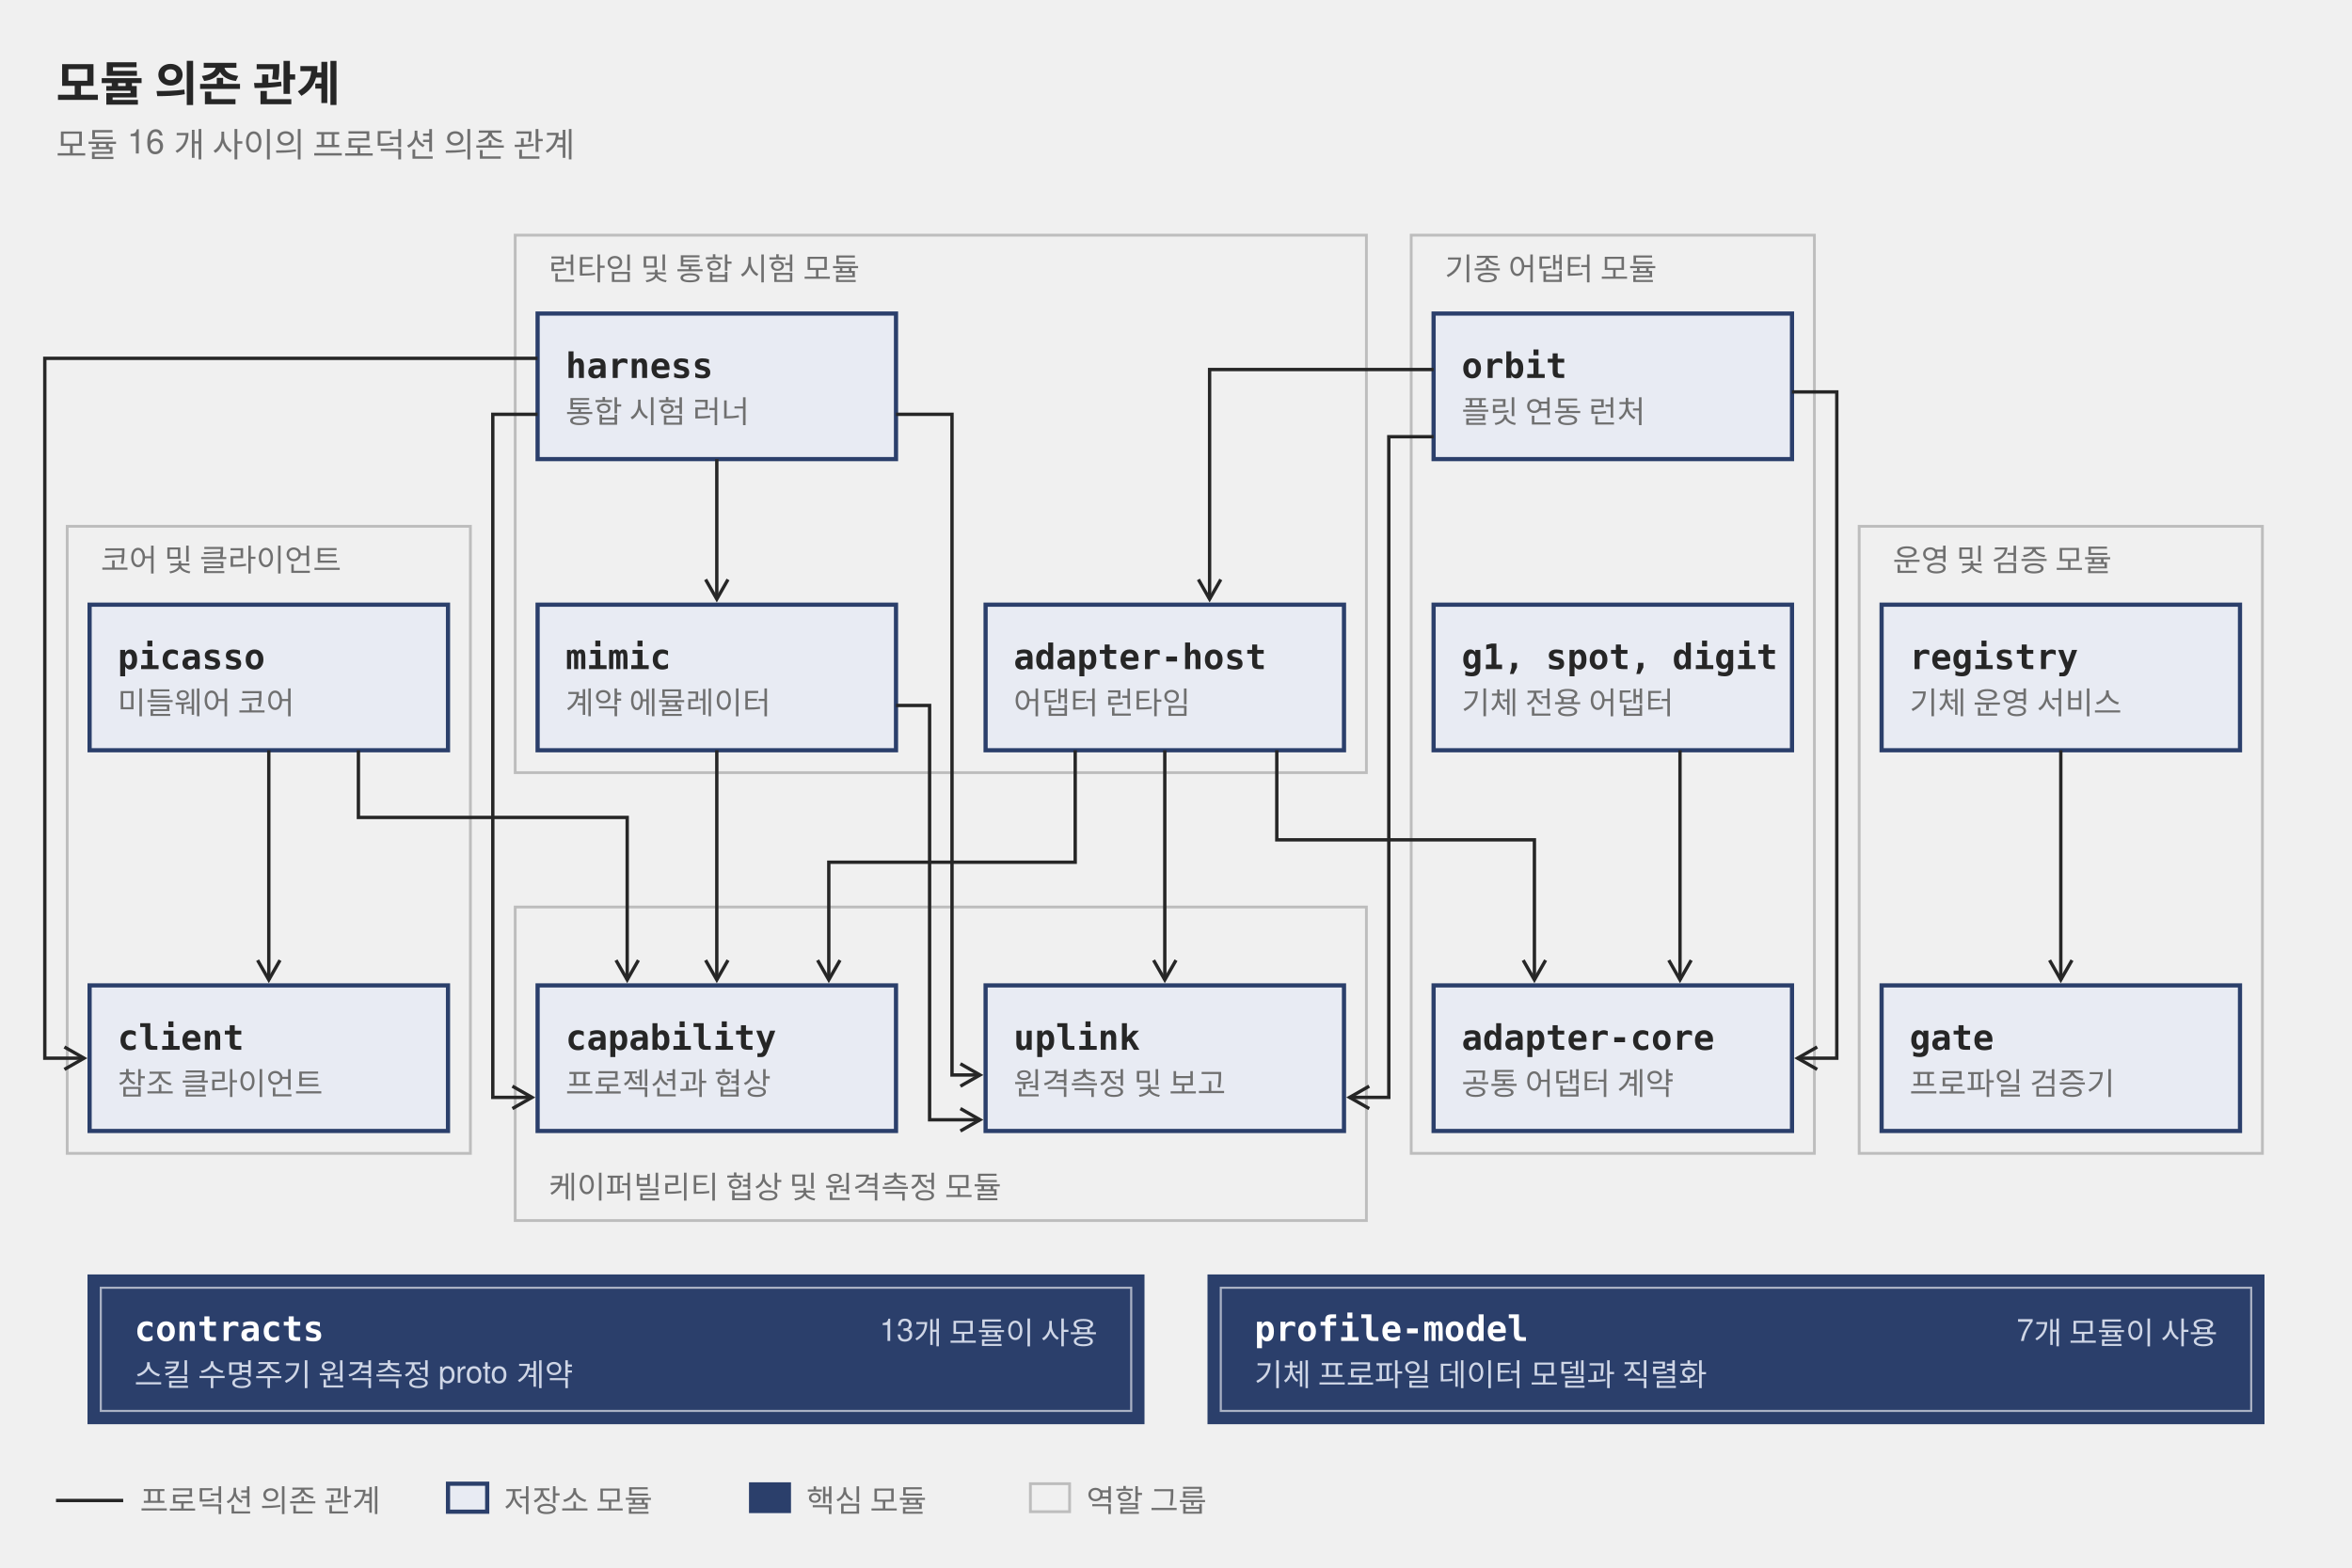
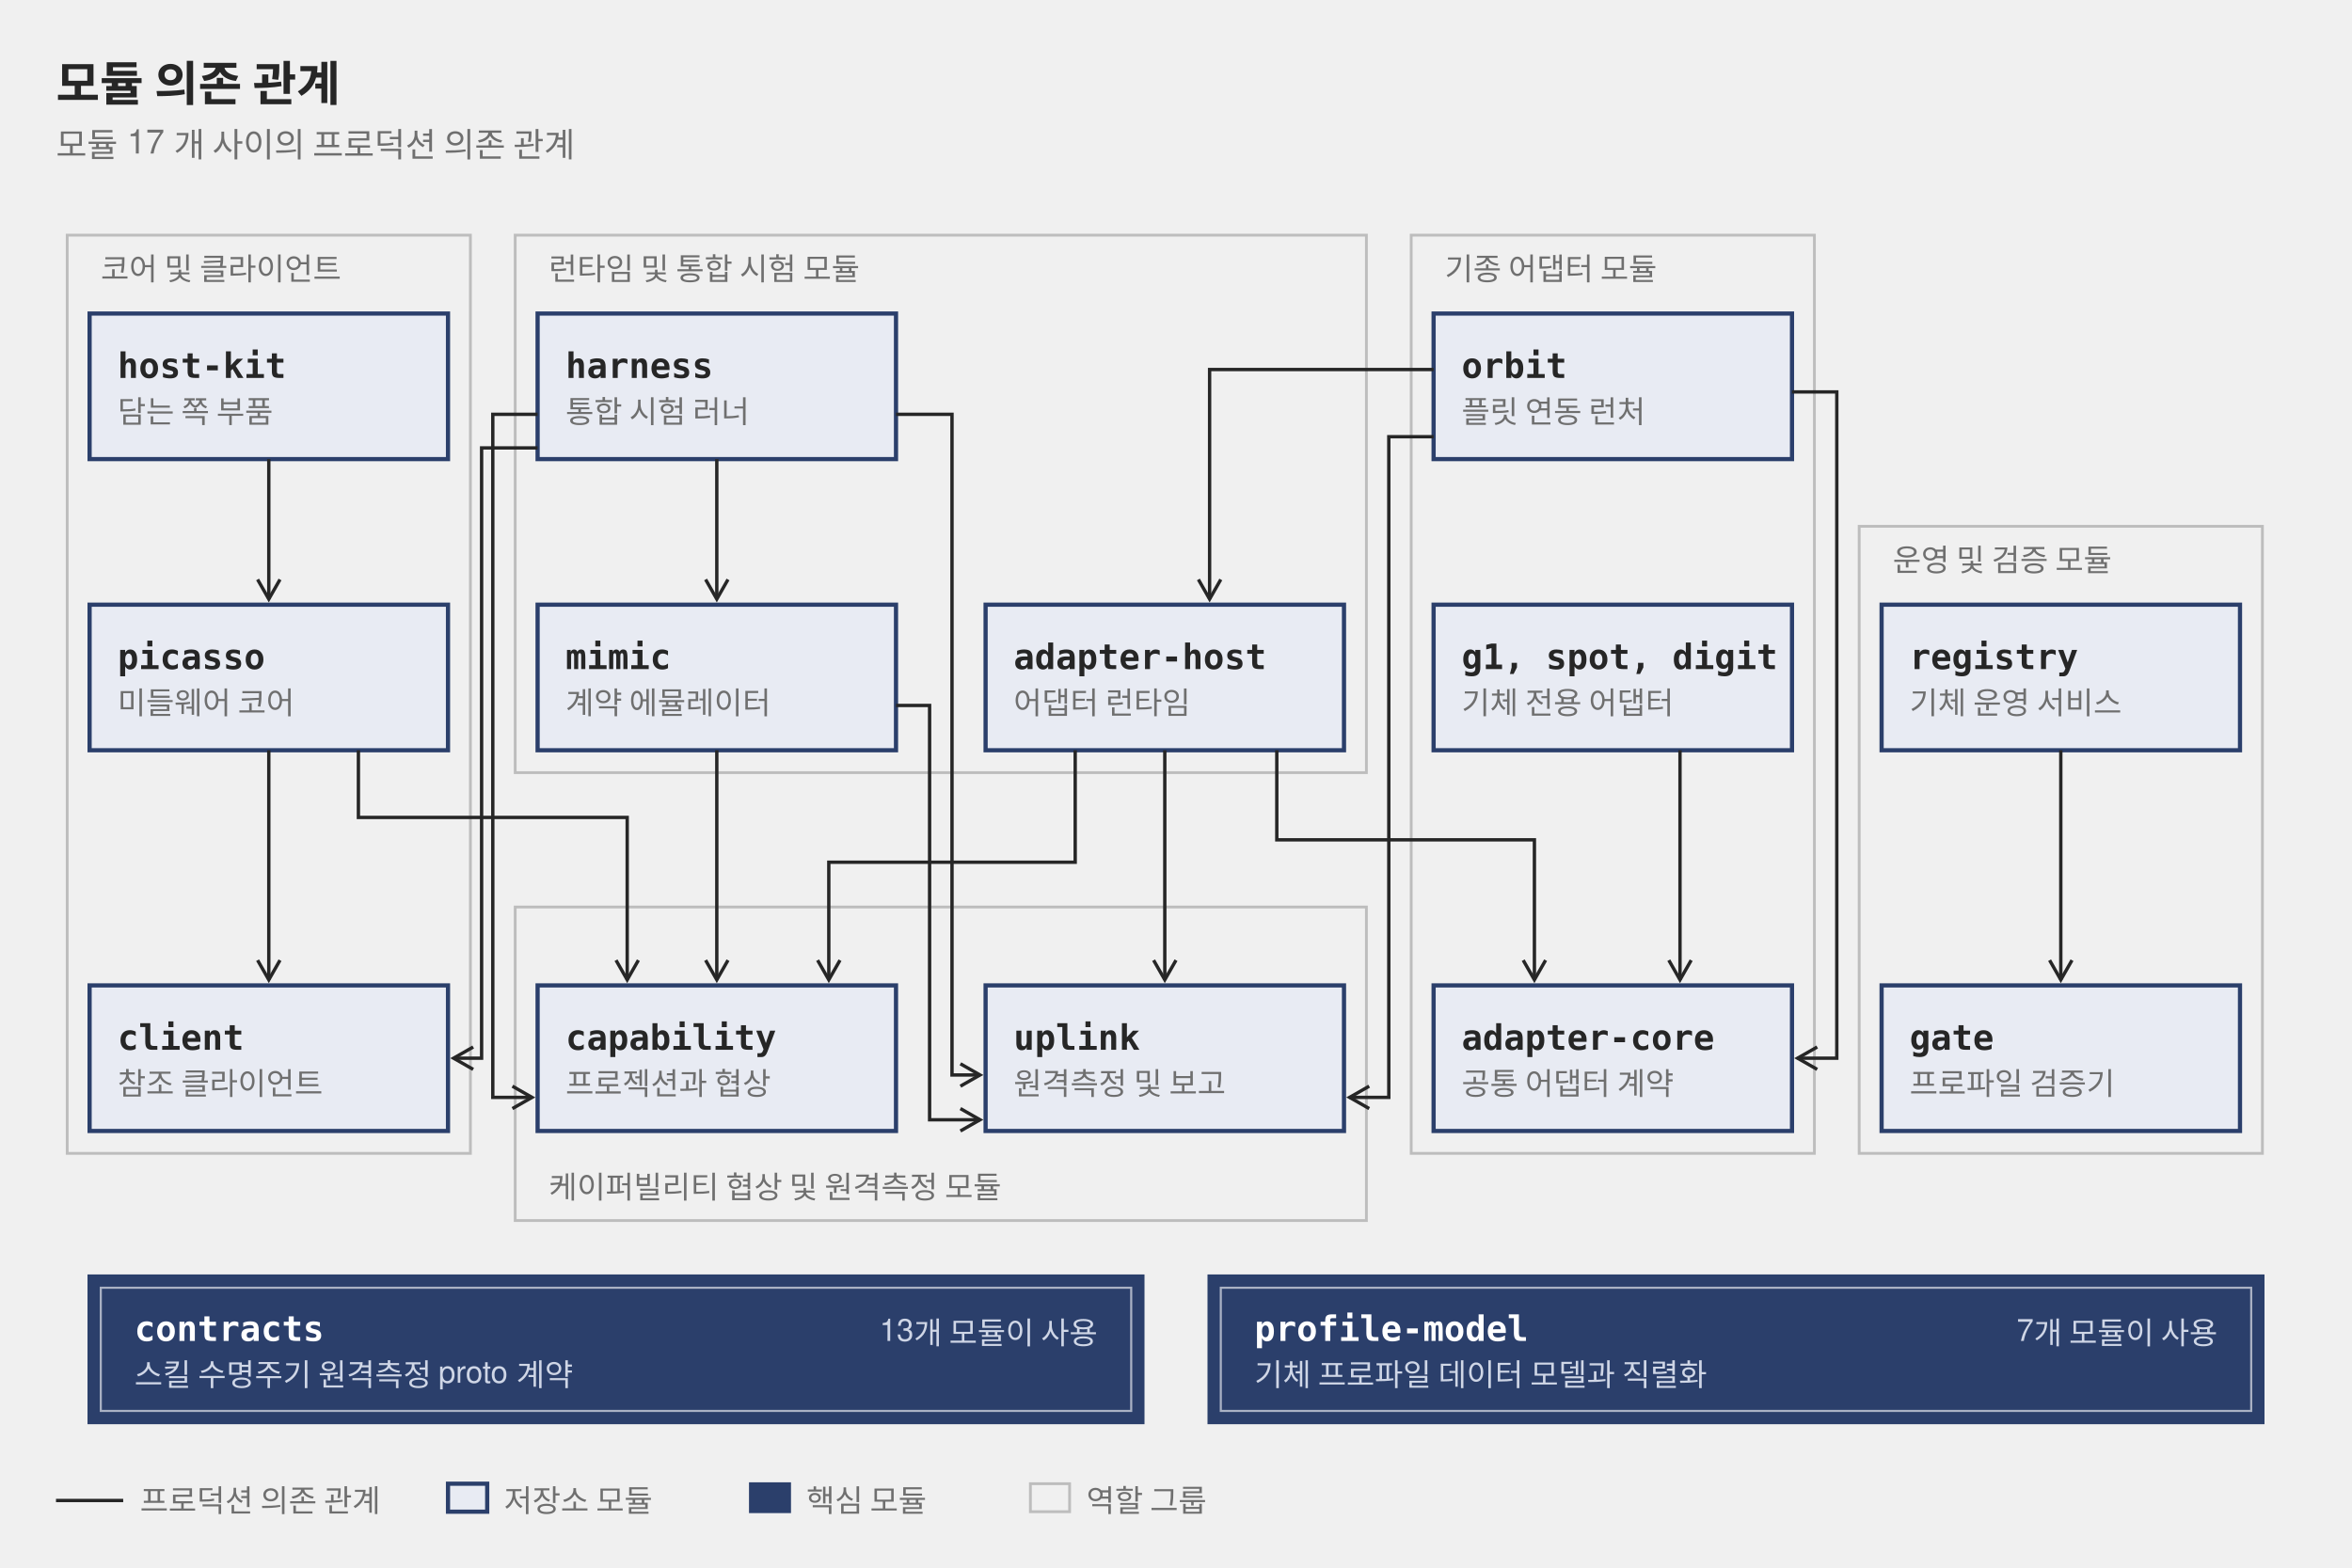
<svg xmlns="http://www.w3.org/2000/svg" width="840" height="560" viewBox="0 0 840 560">
  <defs>
    <marker id="data" markerUnits="userSpaceOnUse" markerWidth="10" markerHeight="10" refX="8" refY="5" orient="auto">
      <path d="M1,1 L8,5 L1,9" fill="none" stroke="#262626" stroke-width="1.2" />
    </marker>
  </defs>
  <g font-family="'Helvetica Neue', Helvetica, Arial, 'Apple SD Gothic Neo', 'Malgun Gothic', 'Noto Sans KR', 'Noto Sans CJK KR', sans-serif" fill="#262626">
    <text x="20" y="36" font-size="17" font-weight="700">모듈 의존 관계</text>
-     <text x="20" y="56" font-size="12" fill="#6f6f6f">모듈 16 개 사이의 프로덕션 의존 관계</text>
-     <rect x="24" y="188" width="144" height="224" fill="none" stroke="#bdbdbd" />
-     <text x="36" y="204" font-size="11" fill="#6f6f6f">코어 및 클라이언트</text>
+     <text x="20" y="56" font-size="12" fill="#6f6f6f">모듈 17 개 사이의 프로덕션 의존 관계</text>
+     <rect x="24" y="84" width="144" height="328" fill="none" stroke="#bdbdbd" />
+     <text x="36" y="100" font-size="11" fill="#6f6f6f">코어 및 클라이언트</text>
    <rect x="184" y="84" width="304" height="192" fill="none" stroke="#bdbdbd" />
    <text x="196" y="100" font-size="11" fill="#6f6f6f">런타임 및 통합 시험 모듈</text>
    <rect x="184" y="324" width="304" height="112" fill="none" stroke="#bdbdbd" />
    <text x="196" y="428" font-size="11" fill="#6f6f6f">케이퍼빌리티 협상 및 원격측정 모듈</text>
    <rect x="504" y="84" width="144" height="328" fill="none" stroke="#bdbdbd" />
    <text x="516" y="100" font-size="11" fill="#6f6f6f">기종 어댑터 모듈</text>
    <rect x="664" y="188" width="144" height="224" fill="none" stroke="#bdbdbd" />
    <text x="676" y="204" font-size="11" fill="#6f6f6f">운영 및 검증 모듈</text>
+     <rect x="32" y="112" width="128" height="52" fill="#e8ebf3" stroke="#2b3f6b" stroke-width="1.5" />
+     <text x="42" y="135" font-size="12.5" font-weight="700" font-family="Menlo, Consolas, 'DejaVu Sans Mono', monospace">host-kit</text>
+     <text x="42" y="151" font-size="11" fill="#6f6f6f">담는 쪽 부품</text>
    <rect x="192" y="112" width="128" height="52" fill="#e8ebf3" stroke="#2b3f6b" stroke-width="1.5" />
    <text x="202" y="135" font-size="12.5" font-weight="700" font-family="Menlo, Consolas, 'DejaVu Sans Mono', monospace">harness</text>
    <text x="202" y="151" font-size="11" fill="#6f6f6f">통합 시험 러너</text>
    <rect x="512" y="112" width="128" height="52" fill="#e8ebf3" stroke="#2b3f6b" stroke-width="1.5" />
    <text x="522" y="135" font-size="12.5" font-weight="700" font-family="Menlo, Consolas, 'DejaVu Sans Mono', monospace">orbit</text>
    <text x="522" y="151" font-size="11" fill="#6f6f6f">플릿 연동 런처</text>
    <rect x="32" y="216" width="128" height="52" fill="#e8ebf3" stroke="#2b3f6b" stroke-width="1.5" />
    <text x="42" y="239" font-size="12.5" font-weight="700" font-family="Menlo, Consolas, 'DejaVu Sans Mono', monospace">picasso</text>
    <text x="42" y="255" font-size="11" fill="#6f6f6f">미들웨어 코어</text>
    <rect x="192" y="216" width="128" height="52" fill="#e8ebf3" stroke="#2b3f6b" stroke-width="1.5" />
    <text x="202" y="239" font-size="12.5" font-weight="700" font-family="Menlo, Consolas, 'DejaVu Sans Mono', monospace">mimic</text>
    <text x="202" y="255" font-size="11" fill="#6f6f6f">계약 에뮬레이터</text>
    <rect x="352" y="216" width="128" height="52" fill="#e8ebf3" stroke="#2b3f6b" stroke-width="1.5" />
    <text x="362" y="239" font-size="12.5" font-weight="700" font-family="Menlo, Consolas, 'DejaVu Sans Mono', monospace">adapter-host</text>
    <text x="362" y="255" font-size="11" fill="#6f6f6f">어댑터 런타임</text>
    <rect x="512" y="216" width="128" height="52" fill="#e8ebf3" stroke="#2b3f6b" stroke-width="1.5" />
    <text x="522" y="239" font-size="12.5" font-weight="700" font-family="Menlo, Consolas, 'DejaVu Sans Mono', monospace">g1, spot, digit</text>
    <text x="522" y="255" font-size="11" fill="#6f6f6f">기체 전용 어댑터</text>
    <rect x="672" y="216" width="128" height="52" fill="#e8ebf3" stroke="#2b3f6b" stroke-width="1.5" />
    <text x="682" y="239" font-size="12.5" font-weight="700" font-family="Menlo, Consolas, 'DejaVu Sans Mono', monospace">registry</text>
    <text x="682" y="255" font-size="11" fill="#6f6f6f">기체 운영 서비스</text>
    <rect x="32" y="352" width="128" height="52" fill="#e8ebf3" stroke="#2b3f6b" stroke-width="1.5" />
    <text x="42" y="375" font-size="12.5" font-weight="700" font-family="Menlo, Consolas, 'DejaVu Sans Mono', monospace">client</text>
    <text x="42" y="391" font-size="11" fill="#6f6f6f">참조 클라이언트</text>
    <rect x="192" y="352" width="128" height="52" fill="#e8ebf3" stroke="#2b3f6b" stroke-width="1.5" />
    <text x="202" y="375" font-size="12.5" font-weight="700" font-family="Menlo, Consolas, 'DejaVu Sans Mono', monospace">capability</text>
    <text x="202" y="391" font-size="11" fill="#6f6f6f">프로젝션과 협상</text>
    <rect x="352" y="352" width="128" height="52" fill="#e8ebf3" stroke="#2b3f6b" stroke-width="1.5" />
    <text x="362" y="375" font-size="12.5" font-weight="700" font-family="Menlo, Consolas, 'DejaVu Sans Mono', monospace">uplink</text>
    <text x="362" y="391" font-size="11" fill="#6f6f6f">원격측정 및 보고</text>
    <rect x="512" y="352" width="128" height="52" fill="#e8ebf3" stroke="#2b3f6b" stroke-width="1.5" />
    <text x="522" y="375" font-size="12.5" font-weight="700" font-family="Menlo, Consolas, 'DejaVu Sans Mono', monospace">adapter-core</text>
    <text x="522" y="391" font-size="11" fill="#6f6f6f">공통 어댑터 계약</text>
    <rect x="672" y="352" width="128" height="52" fill="#e8ebf3" stroke="#2b3f6b" stroke-width="1.5" />
    <text x="682" y="375" font-size="12.5" font-weight="700" font-family="Menlo, Consolas, 'DejaVu Sans Mono', monospace">gate</text>
    <text x="682" y="391" font-size="11" fill="#6f6f6f">프로파일 검증기</text>
    <rect x="32" y="456" width="376" height="52" fill="#2b3f6b" stroke="#2b3f6b" stroke-width="1.5" />
    <rect x="36" y="460" width="368" height="44" fill="none" stroke="#fff" stroke-width="0.75" stroke-opacity="0.6" />
    <text x="48" y="479" font-size="12.5" font-weight="700" fill="#fff" font-family="Menlo, Consolas, 'DejaVu Sans Mono', monospace">contracts</text>
    <text x="48" y="495" font-size="11" fill="#cfd6e6">스킬 수명주기 원격측정 proto 계약</text>
    <text x="392" y="479" font-size="11" fill="#cfd6e6" text-anchor="end">13개 모듈이 사용</text>
    <rect x="432" y="456" width="376" height="52" fill="#2b3f6b" stroke="#2b3f6b" stroke-width="1.5" />
    <rect x="436" y="460" width="368" height="44" fill="none" stroke="#fff" stroke-width="0.75" stroke-opacity="0.6" />
    <text x="448" y="479" font-size="12.5" font-weight="700" fill="#fff" font-family="Menlo, Consolas, 'DejaVu Sans Mono', monospace">profile-model</text>
    <text x="448" y="495" font-size="11" fill="#cfd6e6">기체 프로파일 데이터 모델과 직렬화</text>
    <text x="792" y="479" font-size="11" fill="#cfd6e6" text-anchor="end">7개 모듈이 사용</text>
    <g fill="none" stroke="#262626" stroke-width="1.2">
+       <path d="M96,164 V214" marker-end="url(#data)" />
      <path d="M96,268 V350" marker-end="url(#data)" />
      <path d="M128,268 V292 H224 V350" marker-end="url(#data)" />
      <path d="M256,268 V350" marker-end="url(#data)" />
      <path d="M320,252 H332 V400 H350" marker-end="url(#data)" />
      <path d="M384,268 V308 H296 V350" marker-end="url(#data)" />
      <path d="M416,268 V350" marker-end="url(#data)" />
      <path d="M456,268 V300 H548 V350" marker-end="url(#data)" />
      <path d="M600,268 V350" marker-end="url(#data)" />
      <path d="M736,268 V350" marker-end="url(#data)" />
      <path d="M256,164 V214" marker-end="url(#data)" />
-       <path d="M192,128 H16 V378 H30" marker-end="url(#data)" />
+       <path d="M192,160 H172 V378 H162" marker-end="url(#data)" />
      <path d="M192,148 H176 V392 H190" marker-end="url(#data)" />
      <path d="M320,148 H340 V384 H350" marker-end="url(#data)" />
      <path d="M512,132 H432 V214" marker-end="url(#data)" />
      <path d="M512,156 H496 V392 H482" marker-end="url(#data)" />
      <path d="M640,140 H656 V378 H642" marker-end="url(#data)" />
    </g>
    <g font-size="10.5" fill="#6f6f6f">
      <path d="M20,536 H44" fill="none" stroke="#262626" stroke-width="1.2" />
      <text x="50" y="540" font-size="11">프로덕션 의존 관계</text>
      <rect x="160" y="530" width="14" height="10" fill="#e8ebf3" stroke="#2b3f6b" stroke-width="1.5" />
      <text x="180" y="540" font-size="11">저장소 모듈</text>
      <rect x="268" y="530" width="14" height="10" fill="#2b3f6b" stroke="#2b3f6b" />
      <text x="288" y="540" font-size="11">핵심 모듈</text>
      <rect x="368" y="530" width="14" height="10" fill="none" stroke="#bdbdbd" />
      <text x="388" y="540" font-size="11">역할 그룹</text>
    </g>
  </g>
</svg>
